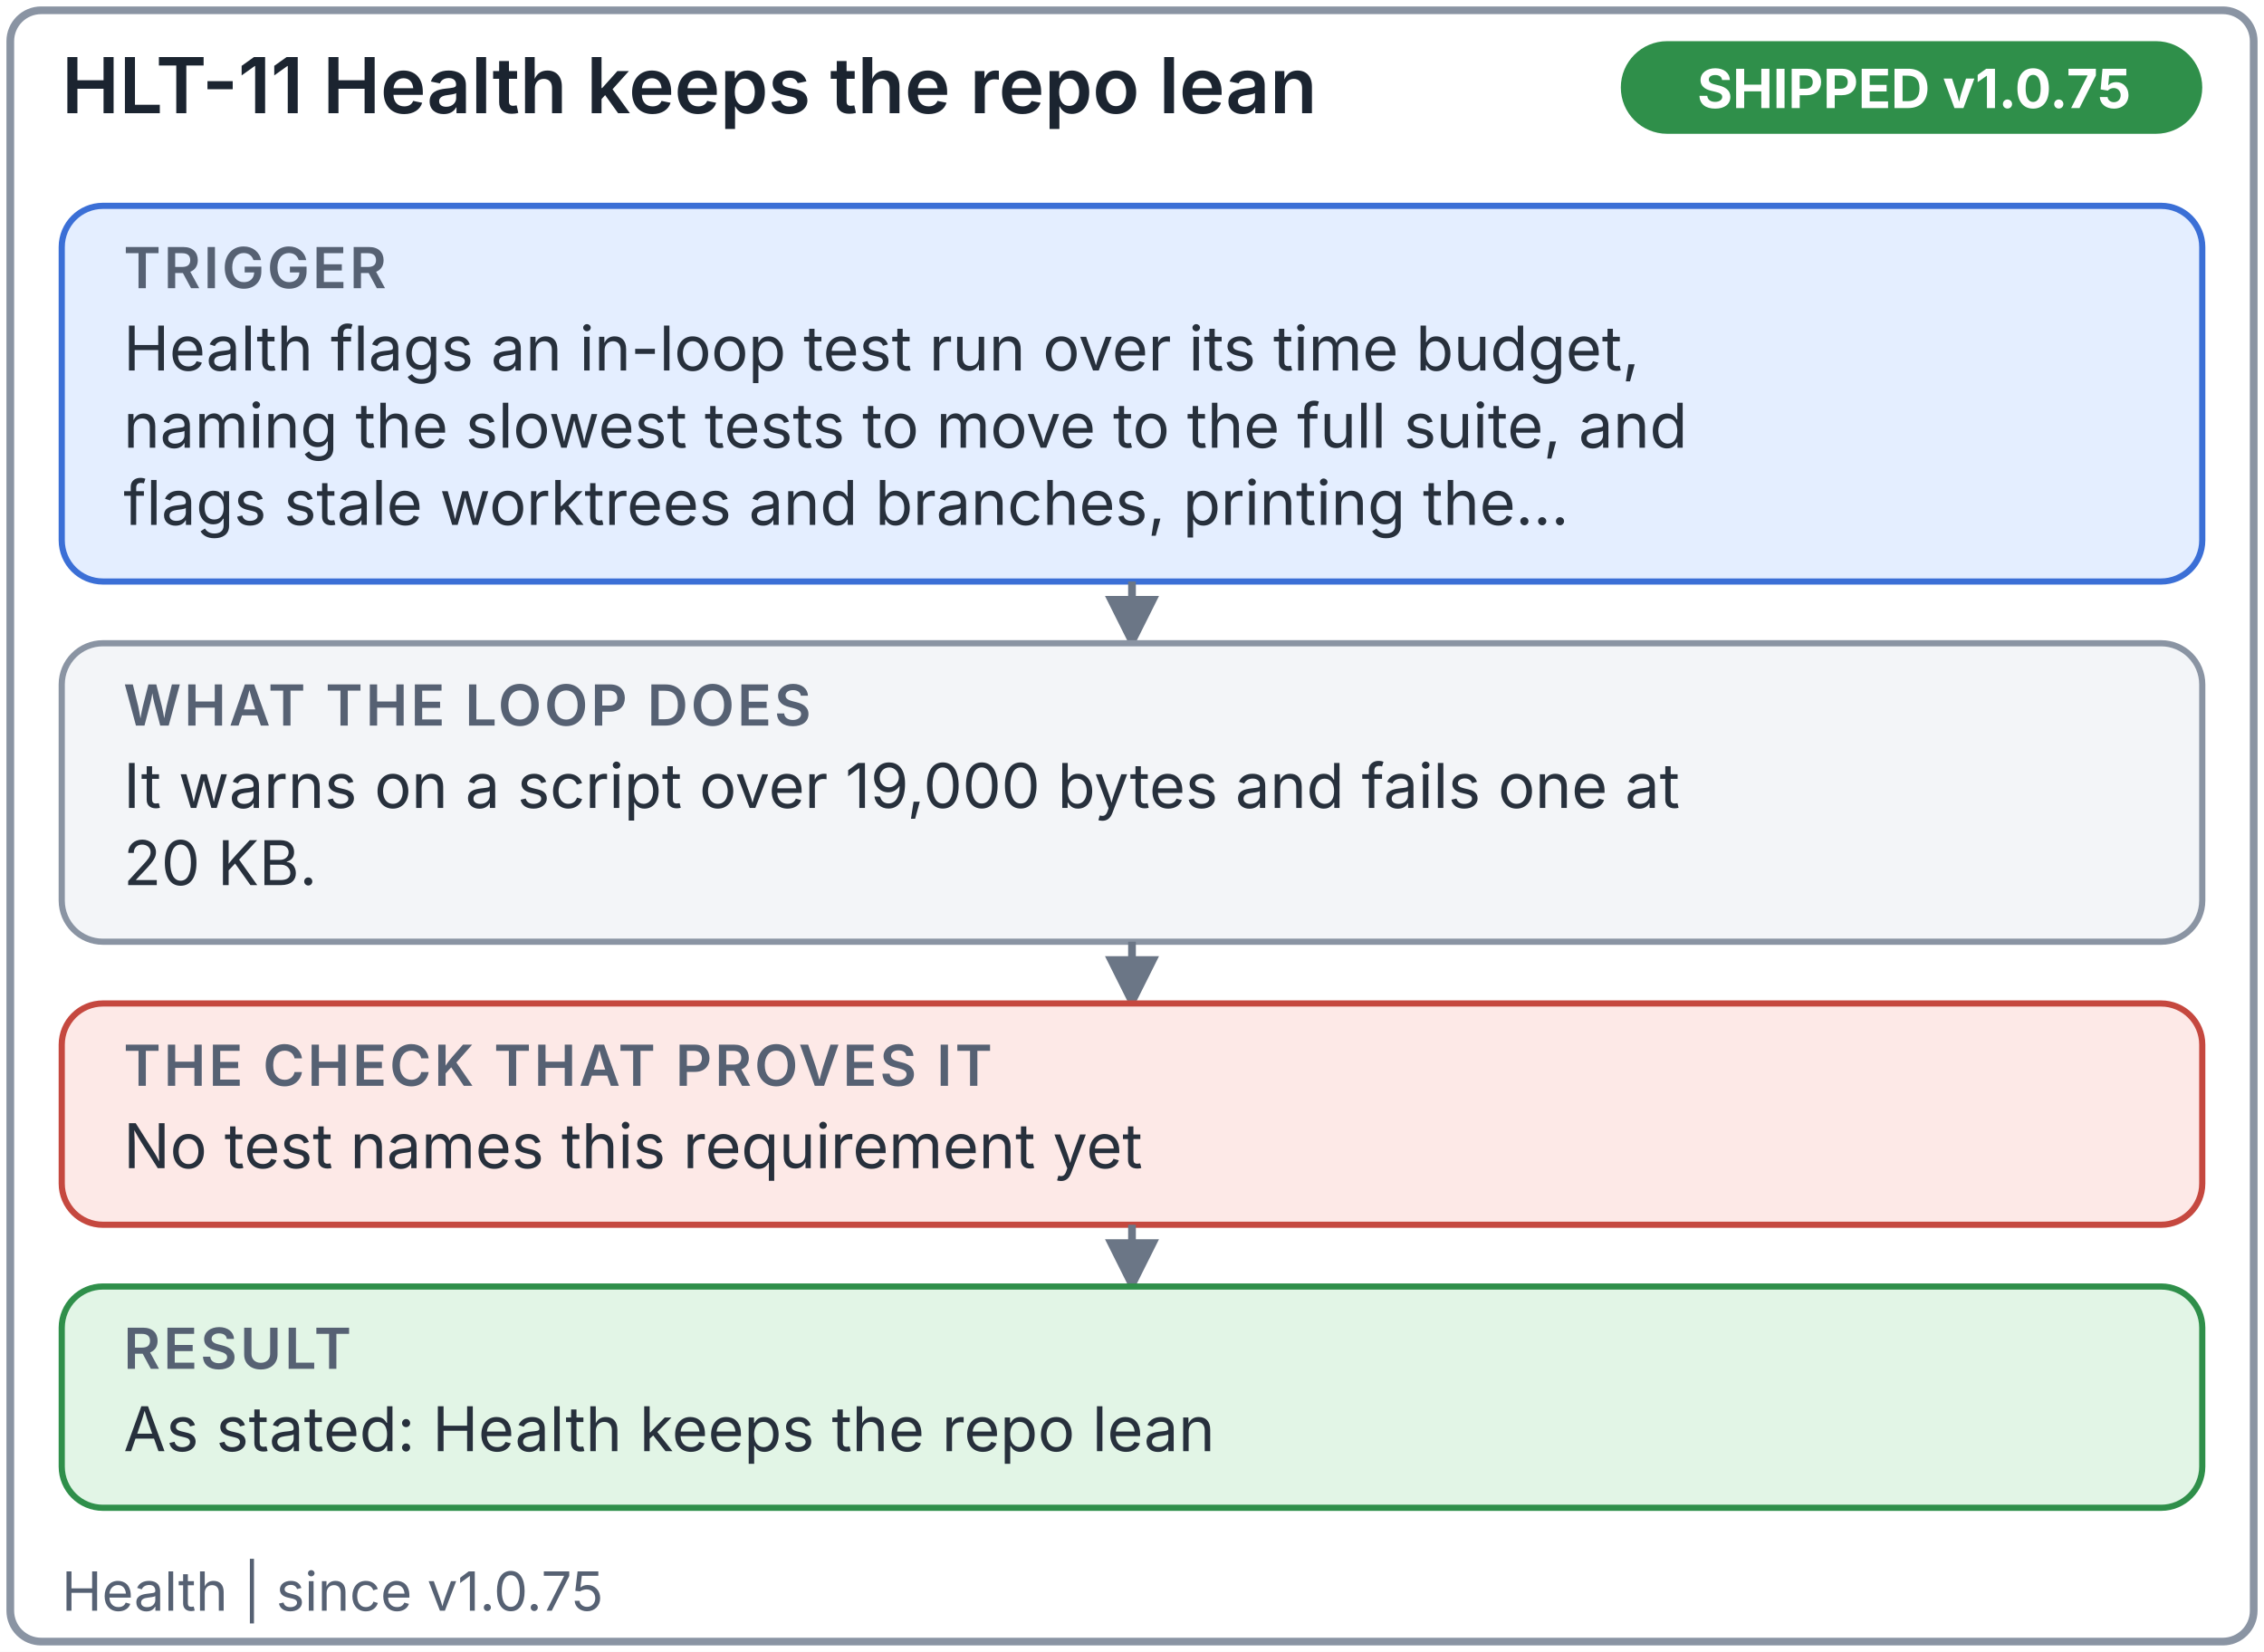
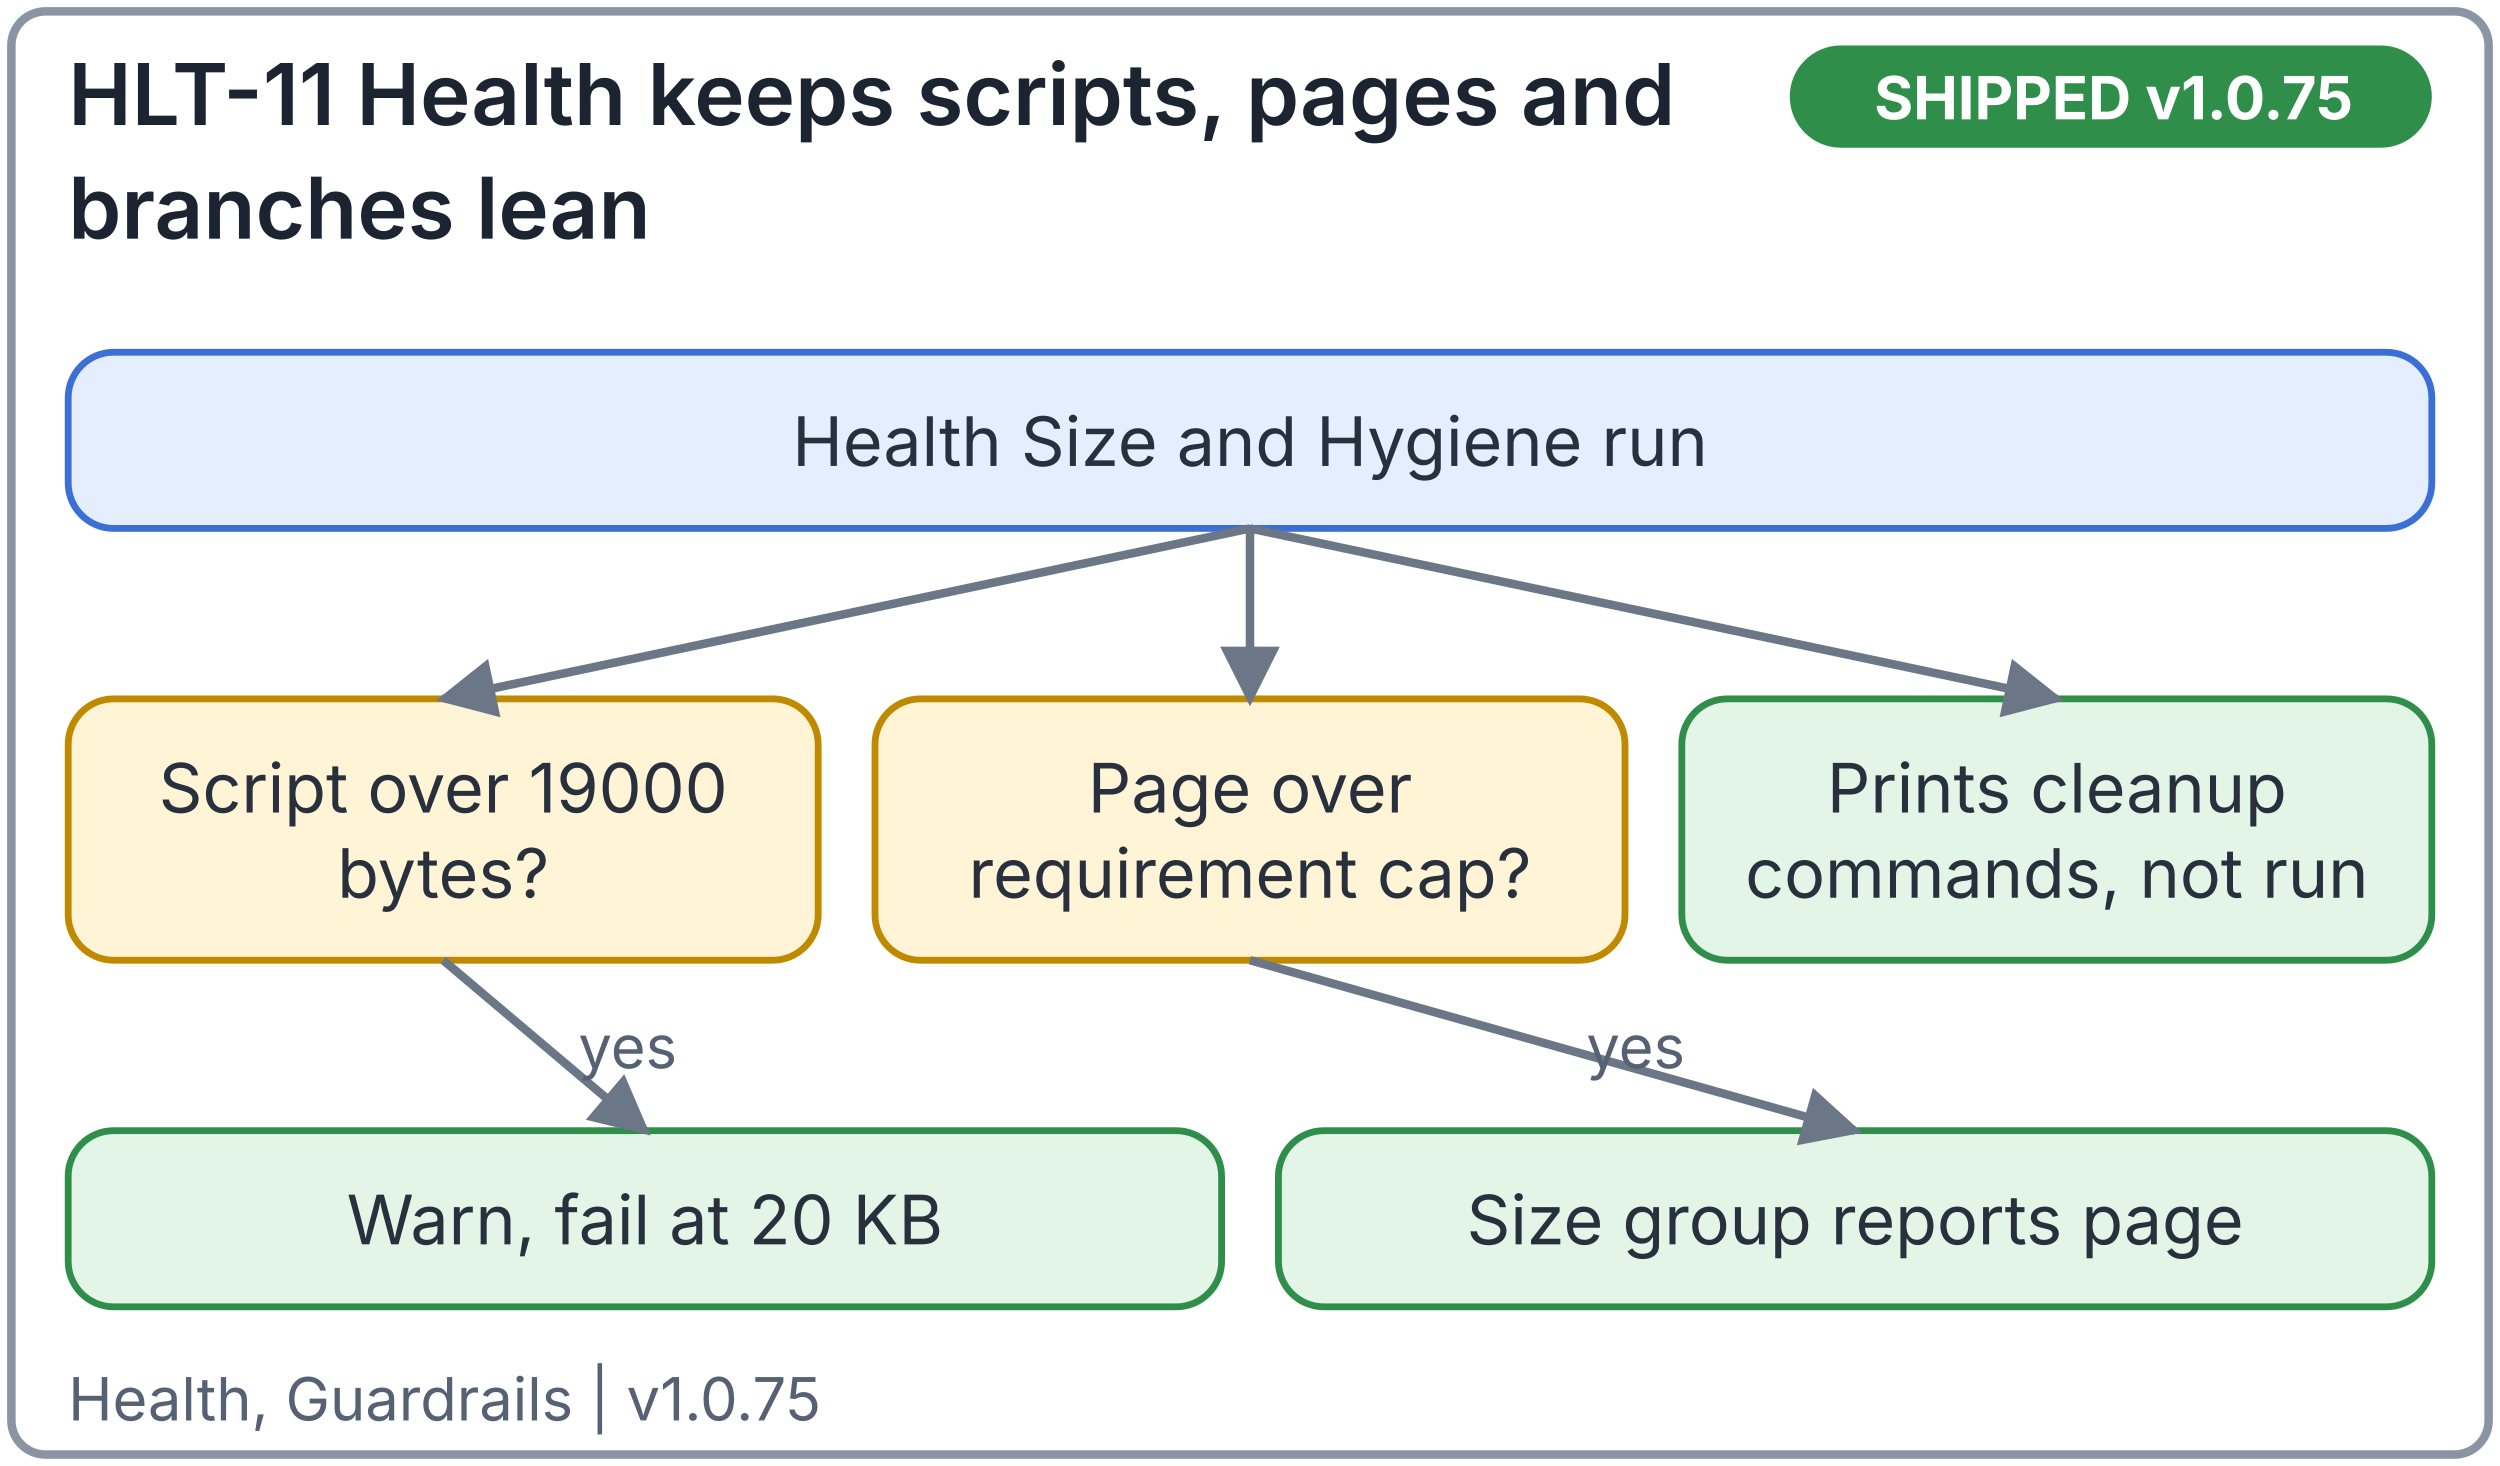
- <svg xmlns="http://www.w3.org/2000/svg" viewBox="0 0 440 321" width="440" role="img" aria-label="Flow of HLT-11 Health keeps the repo lean: trigger, what the loop does, the check that proves it, the result">
+ <svg xmlns="http://www.w3.org/2000/svg" viewBox="0 0 440 258" width="440" role="img" aria-label="Flow of HLT-11 Health keeps scripts, pages and branches lean">
  <style>
.f-t{font:600 15px system-ui,-apple-system,Segoe UI,sans-serif;fill:#1b2430}
.f-h{font:600 11px system-ui,-apple-system,Segoe UI,sans-serif;fill:#566173;letter-spacing:.05em}
.f-s{font:400 12px system-ui,-apple-system,Segoe UI,sans-serif;fill:#27303c}
.f-x{font:400 10.5px system-ui,-apple-system,Segoe UI,sans-serif;fill:#566173}
.f-you{fill:#e4eeff;stroke:#3b6fd6}
.f-step{fill:#f3f5f8;stroke:#8a94a3}
.f-gate{fill:#fff4d6;stroke:#c08a00}
.f-ok{fill:#e2f5e6;stroke:#2f8f4a}
.f-find{fill:#fde9e7;stroke:#c5483f}
.f-bg{fill:#ffffff}
.f-a{stroke:#6b7686;stroke-width:1.5;fill:none}
.f-ah{fill:#6b7686}
@media (prefers-color-scheme: dark){
.f-t{fill:#eef2f6}.f-h,.f-x{fill:#a3afbf}.f-s{fill:#e1e7ee}
.f-step{fill:#222b36;stroke:#5c6b7d}.f-you{fill:#162a4f;stroke:#6d9bf0}
.f-gate{fill:#3a2e0d;stroke:#d9a521}.f-find{fill:#3d1c1a;stroke:#e0736a}
.f-ok{fill:#153420;stroke:#4fb56c}.f-bg{fill:#12171d}.f-a{stroke:#9aa7b8}.f-ah{fill:#9aa7b8}
}

.k-shipped{stroke:#8a94a3;stroke-width:1.5}.k-v20{stroke:#d9822b;stroke-width:5}.k-v21{stroke:#8a5cd6;stroke-width:5;stroke-dasharray:10 6}
.p-shipped{fill:#2f8f4a}.p-v20{fill:#d9822b}.p-v21{fill:#8a5cd6}
.f-pill{font:700 10.5px system-ui,-apple-system,Segoe UI,sans-serif;fill:#ffffff}
@media (prefers-color-scheme: dark){.k-shipped{stroke:#5c6b7d}.k-v20{stroke:#f0a050}.k-v21{stroke:#b08cf0}.p-shipped{fill:#3d9c58}.p-v20{fill:#c46f1c}.p-v21{fill:#7a4cc6}}
</style>
  <defs>
    <marker id="ah" viewBox="0 0 8 8" refX="7" refY="4" markerWidth="7" markerHeight="7" orient="auto-start-reverse">
      <path d="M0 0 L8 4 L0 8 z" class="f-ah" />
    </marker>
  </defs>
-   <rect width="440" height="321" class="f-bg" />
-   <text x="12" y="22" class="f-t">HLT-11 Health keeps the repo lean</text>
-   <rect x="12" y="40" width="416" height="73" rx="8" class="f-you" stroke-width="1.2" />
-   <text x="24" y="56" class="f-h">TRIGGER</text>
-   <text x="24" y="72" class="f-s">Health flags an in-loop test run over its time budget,</text>
-   <text x="24" y="87" class="f-s">naming the slowest tests to move to the full suite, and</text>
-   <text x="24" y="102" class="f-s">flags stale worktrees and branches, printing the…</text>
-   <path d="M220 113 L220 125" class="f-a" marker-end="url(#ah)" />
-   <rect x="12" y="125" width="416" height="58" rx="8" class="f-step" stroke-width="1.2" />
-   <text x="24" y="141" class="f-h">WHAT THE LOOP DOES</text>
-   <text x="24" y="157" class="f-s">It warns on a script over 19,000 bytes and fails one at</text>
-   <text x="24" y="172" class="f-s">20 KB.</text>
-   <path d="M220 183 L220 195" class="f-a" marker-end="url(#ah)" />
-   <rect x="12" y="195" width="416" height="43" rx="8" class="f-find" stroke-width="1.2" />
-   <text x="24" y="211" class="f-h">THE CHECK THAT PROVES IT</text>
-   <text x="24" y="227" class="f-s">No test names this requirement yet</text>
-   <path d="M220 238 L220 250" class="f-a" marker-end="url(#ah)" />
-   <rect x="12" y="250" width="416" height="43" rx="8" class="f-ok" stroke-width="1.2" />
-   <text x="24" y="266" class="f-h">RESULT</text>
-   <text x="24" y="282" class="f-s">As stated: Health keeps the repo lean</text>
-   <text x="12" y="313" class="f-x">Health | since v1.0.75</text>
-   <rect x="2" y="2" width="436" height="317" rx="6" fill="none" class="k-shipped" />
+   <rect width="440" height="258" class="f-bg" />
+   <text x="12" y="22" class="f-t">HLT-11 Health keeps scripts, pages and</text>
+   <text x="12" y="42" class="f-t">branches lean</text>
+   <rect x="12.0" y="62" width="416.0" height="31" rx="8" class="f-you" stroke-width="1.2" />
+   <text x="220.0" y="82" text-anchor="middle" class="f-s">Health Size and Hygiene run</text>
+   <rect x="12.0" y="123" width="132.0" height="46" rx="8" class="f-gate" stroke-width="1.2" />
+   <text x="78.0" y="143" text-anchor="middle" class="f-s">Script over 19000</text>
+   <text x="78.0" y="158" text-anchor="middle" class="f-s">bytes?</text>
+   <rect x="154.0" y="123" width="132.0" height="46" rx="8" class="f-gate" stroke-width="1.2" />
+   <text x="220.0" y="143" text-anchor="middle" class="f-s">Page over</text>
+   <text x="220.0" y="158" text-anchor="middle" class="f-s">requirement cap?</text>
+   <rect x="296.0" y="123" width="132.0" height="46" rx="8" class="f-ok" stroke-width="1.2" />
+   <text x="362.0" y="143" text-anchor="middle" class="f-s">Prints cleanup</text>
+   <text x="362.0" y="158" text-anchor="middle" class="f-s">commands, not run</text>
+   <rect x="12.0" y="199" width="203.0" height="31" rx="8" class="f-ok" stroke-width="1.2" />
+   <text x="113.5" y="219" text-anchor="middle" class="f-s">Warn, fail at 20 KB</text>
+   <rect x="225.0" y="199" width="203.0" height="31" rx="8" class="f-ok" stroke-width="1.2" />
+   <text x="326.5" y="219" text-anchor="middle" class="f-s">Size group reports page</text>
+   <path d="M220.0 93.0 L78.0 123.0" class="f-a" marker-end="url(#ah)" />
+   <path d="M78.0 169.0 L113.5 199.0" class="f-a" marker-end="url(#ah)" />
+   <text x="101.8" y="188.0" text-anchor="start" class="f-x">yes</text>
+   <path d="M220.0 93.0 L220.0 123.0" class="f-a" marker-end="url(#ah)" />
+   <path d="M220.0 169.0 L326.5 199.0" class="f-a" marker-end="url(#ah)" />
+   <text x="279.2" y="188.0" text-anchor="start" class="f-x">yes</text>
+   <path d="M220.0 93.0 L362.0 123.0" class="f-a" marker-end="url(#ah)" />
+   <text x="12" y="250" class="f-x">Health, Guardrails | v1.0.75</text>
+   <rect x="2" y="2" width="436" height="254" rx="6" fill="none" class="k-shipped" />
  <rect x="315" y="8" width="113" height="18" rx="9" class="p-shipped" />
  <text x="372" y="21" text-anchor="middle" class="f-pill">SHIPPED v1.0.75</text>
</svg>
